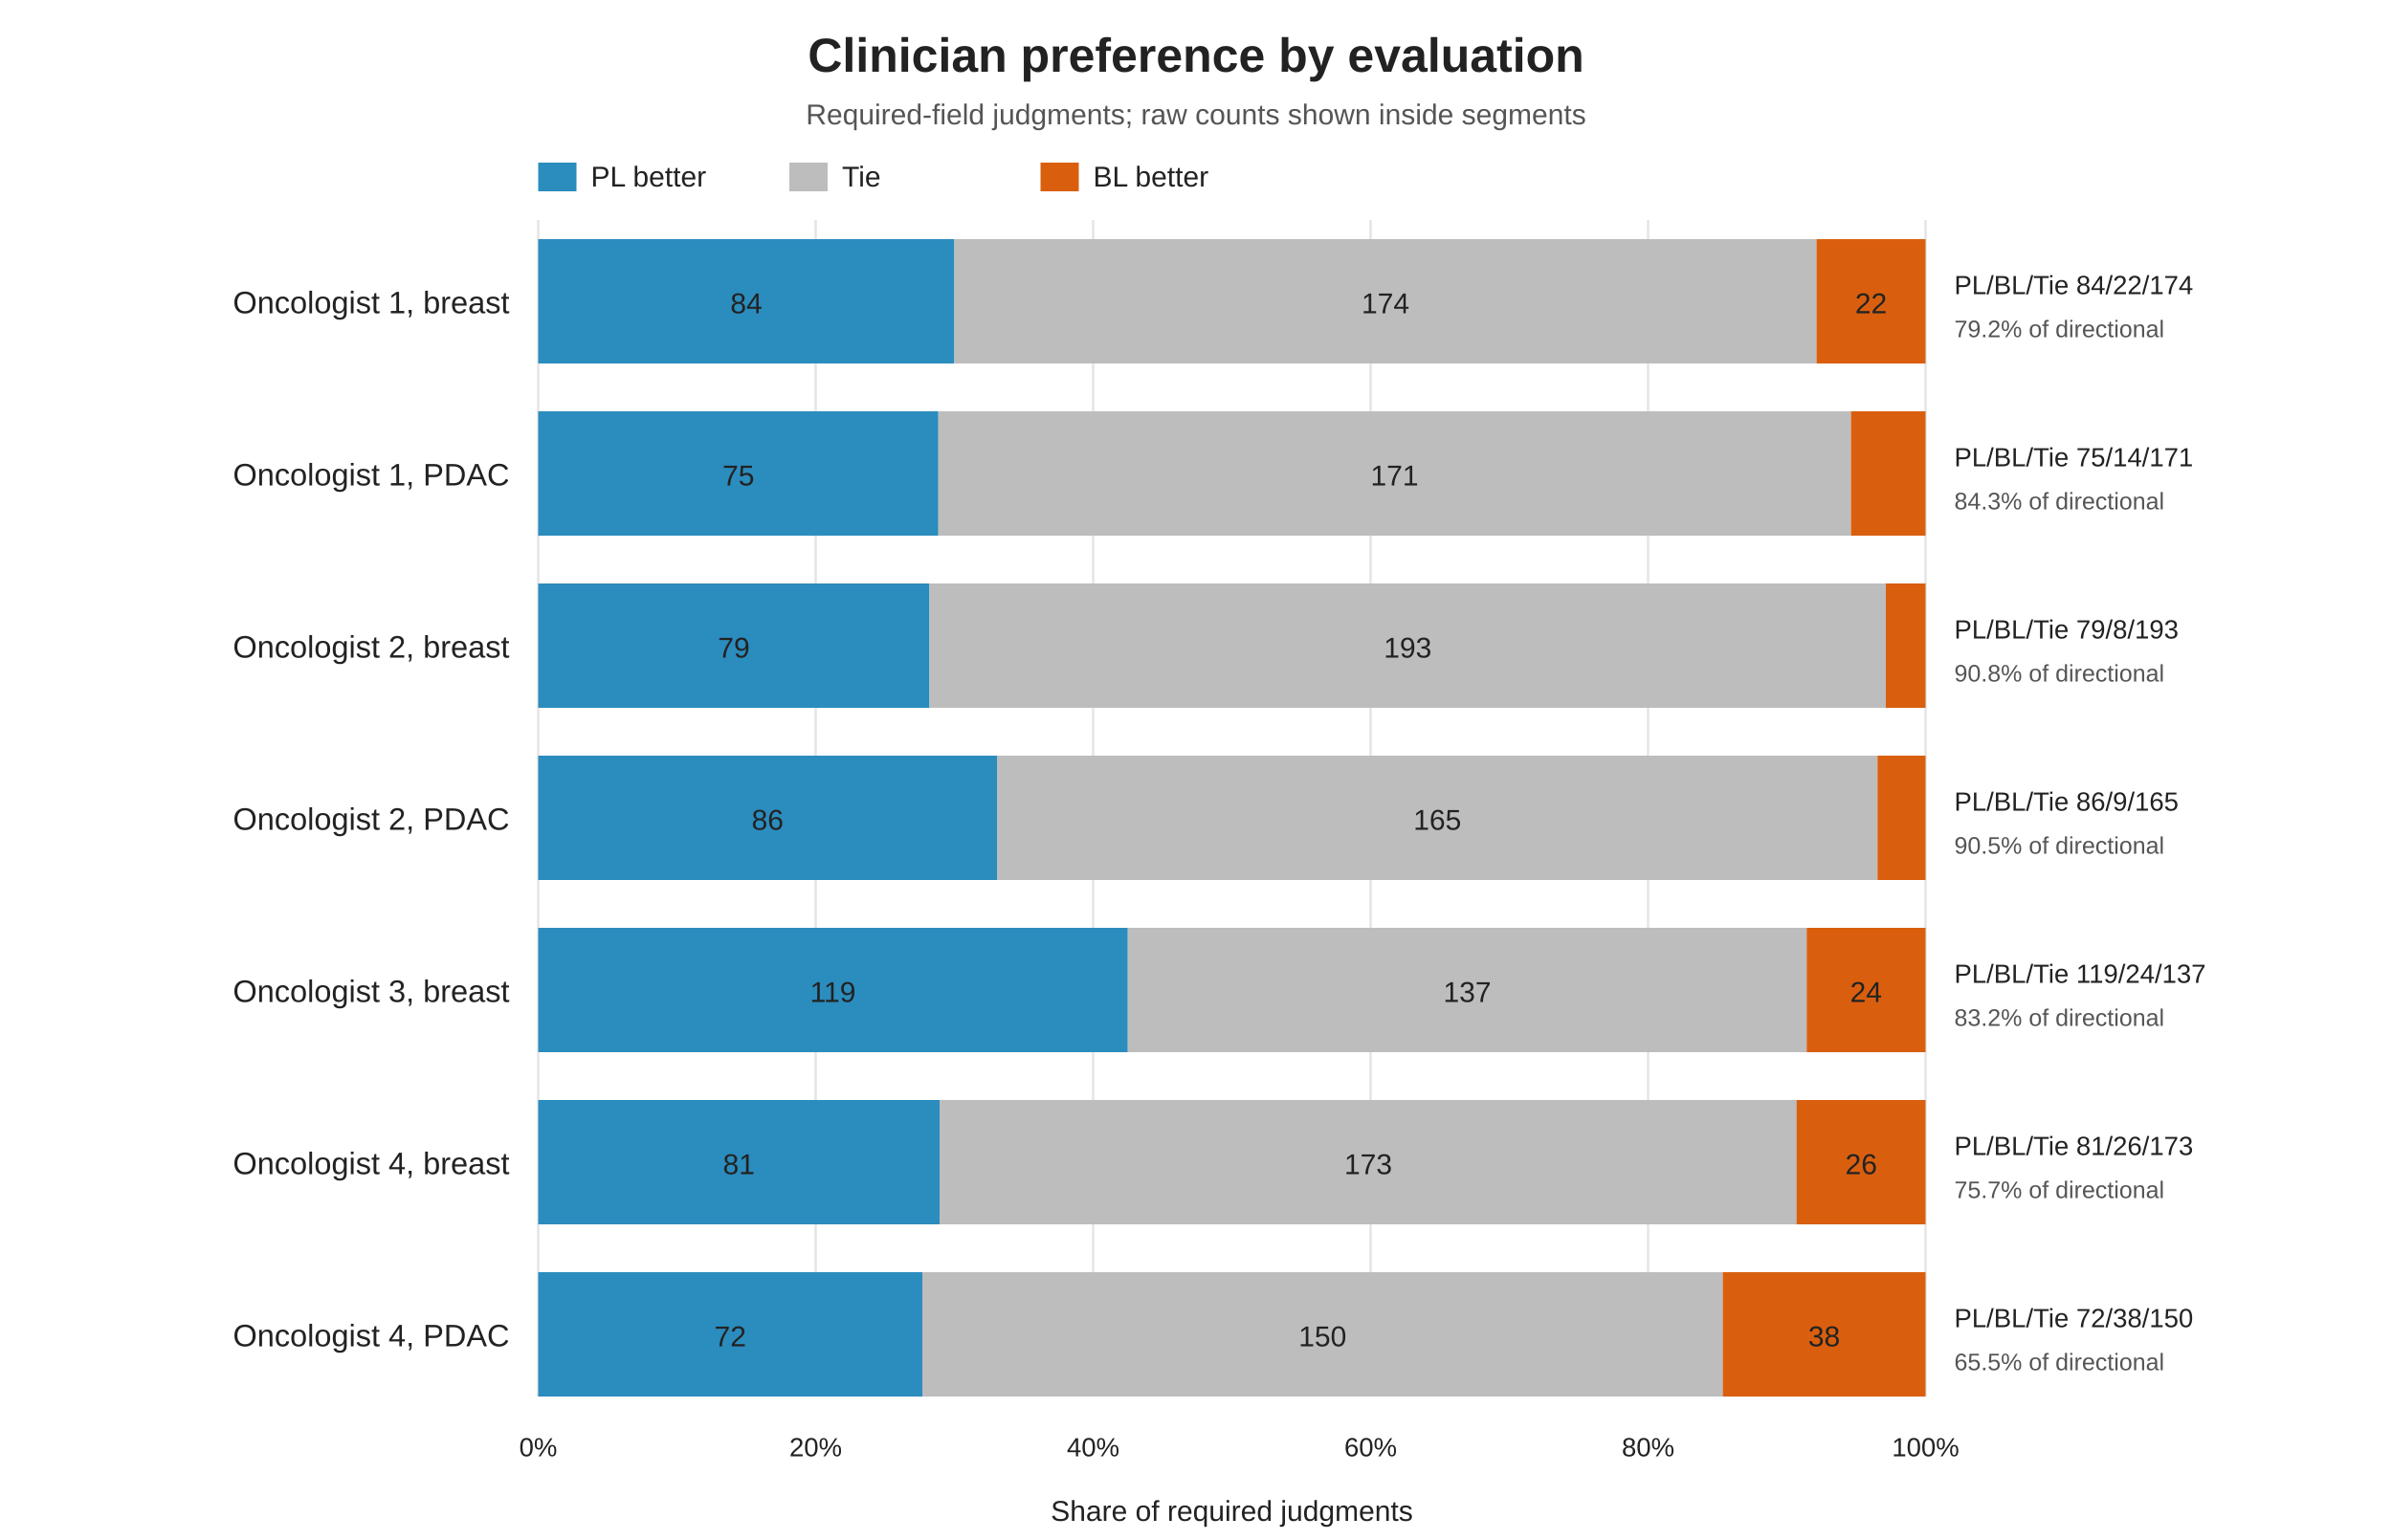
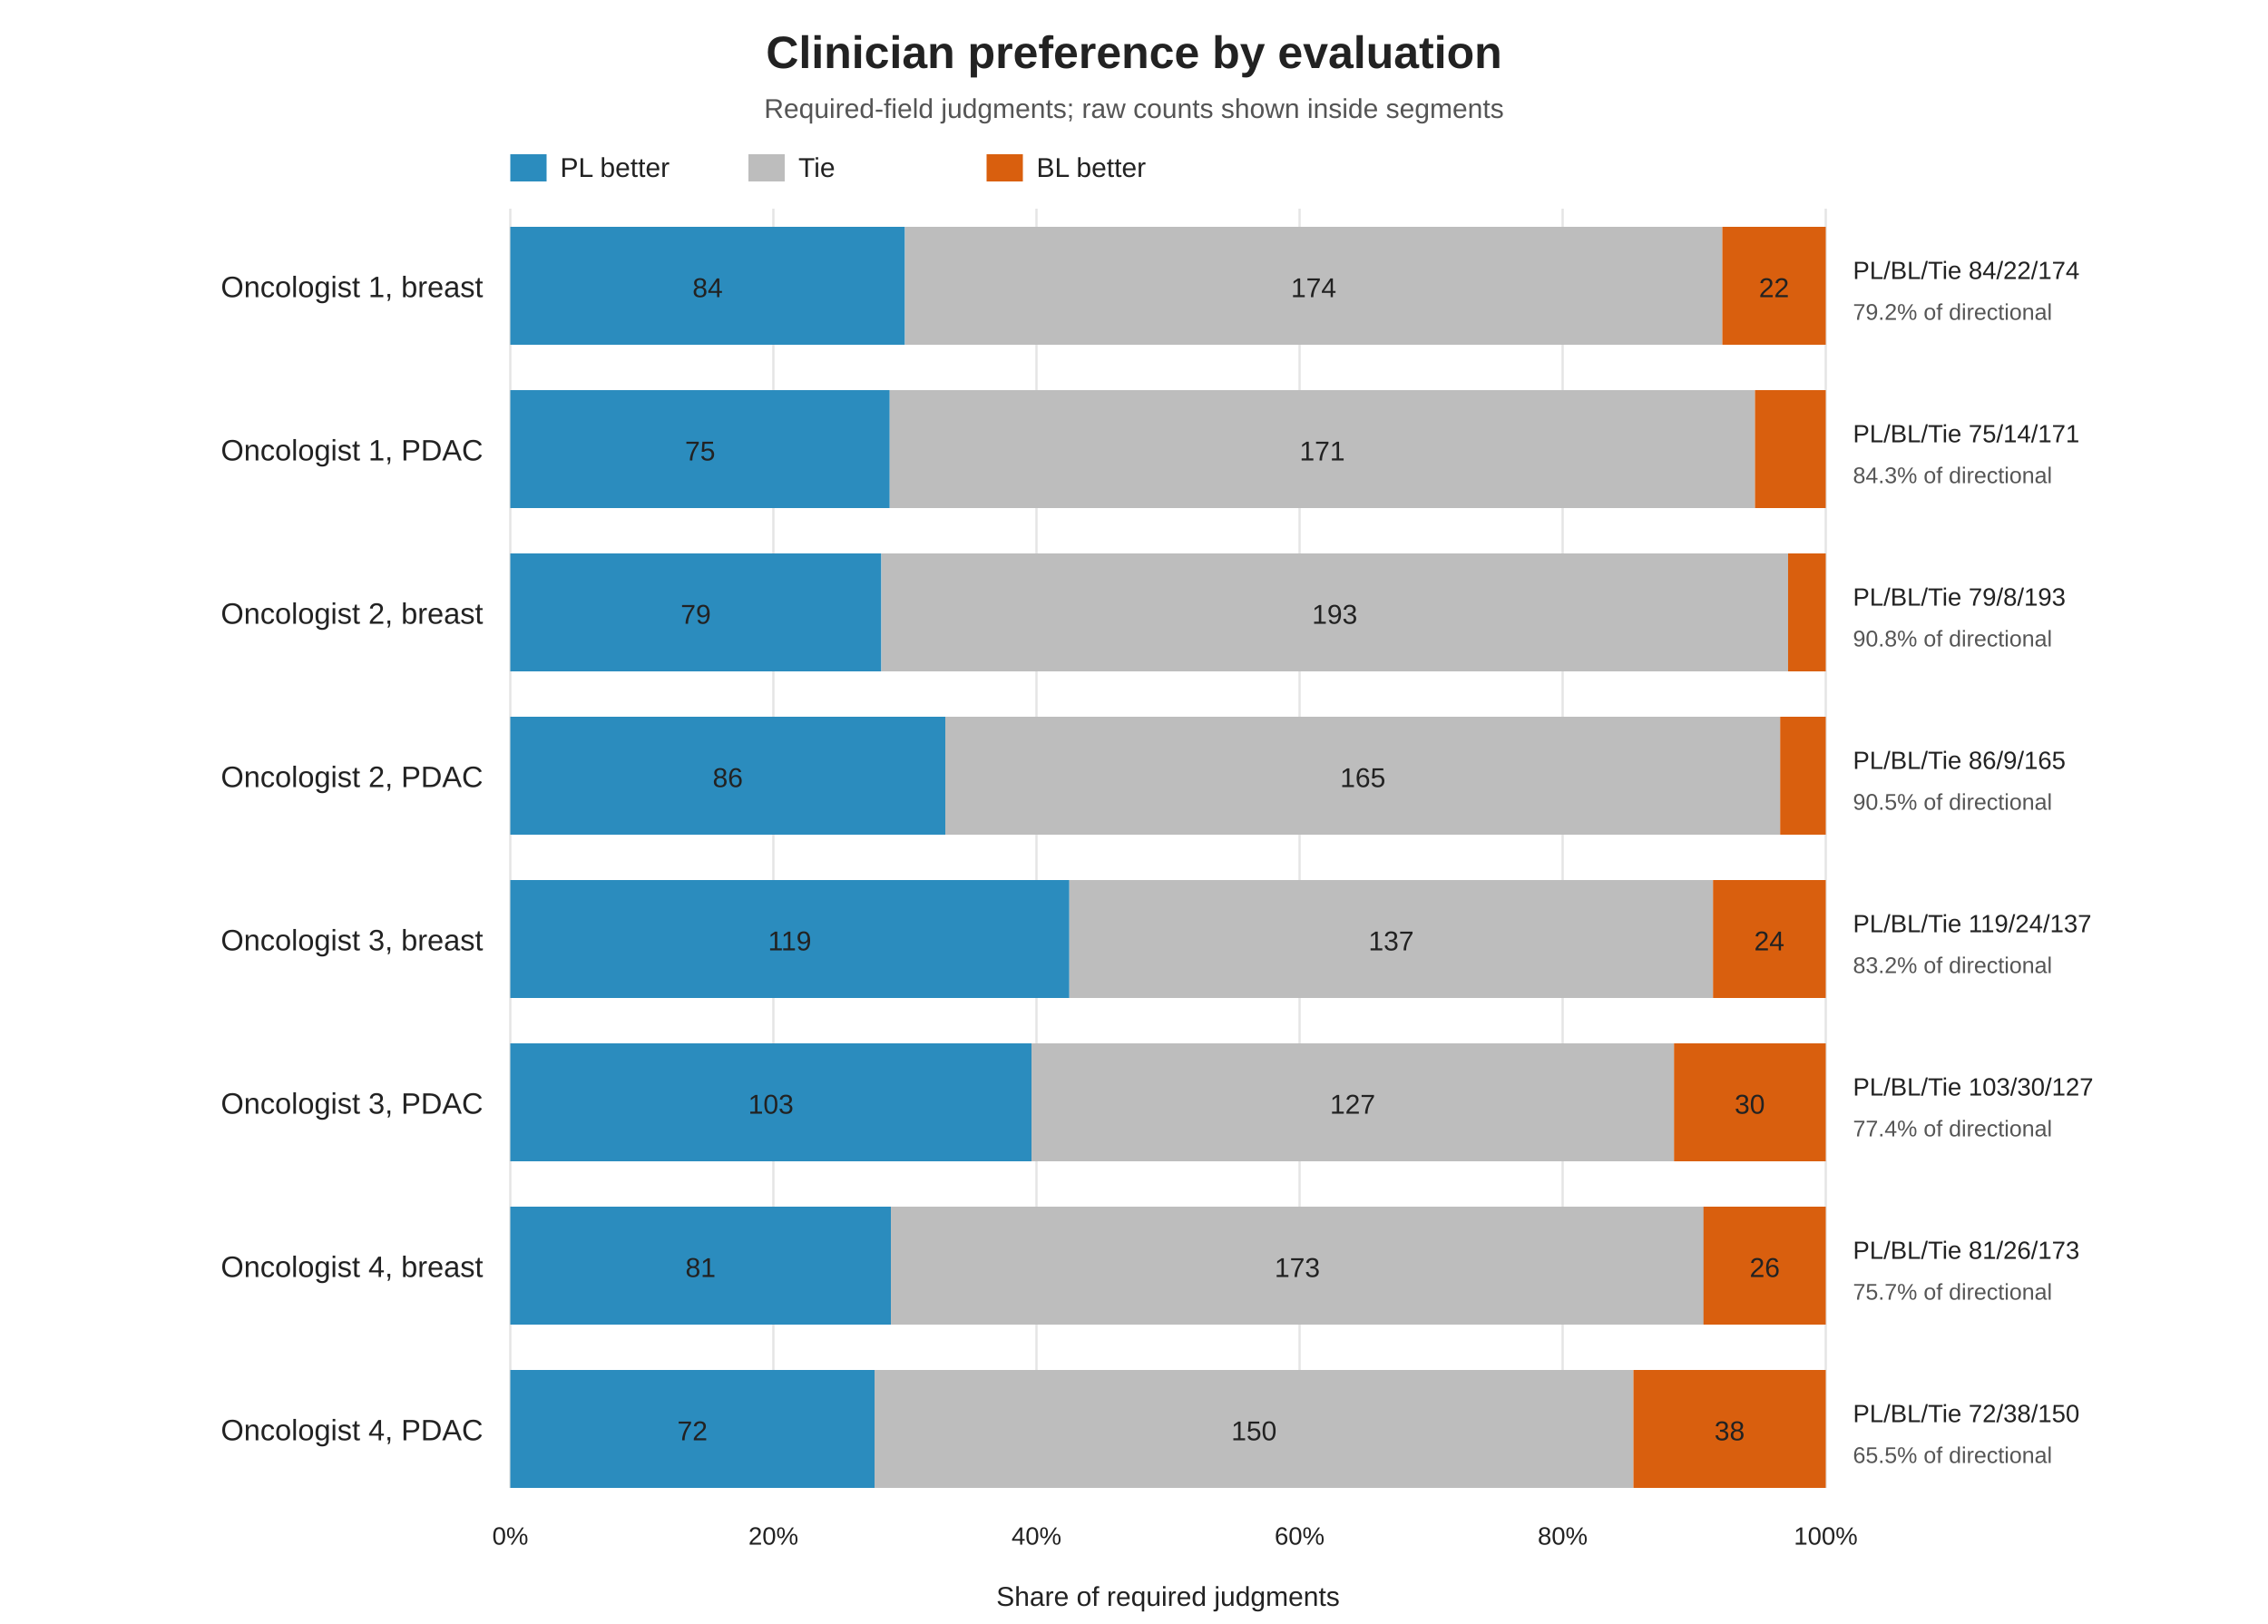
- <svg xmlns="http://www.w3.org/2000/svg" width="1000" height="644" viewBox="0 0 1000 644">
+ <svg xmlns="http://www.w3.org/2000/svg" width="1000" height="716" viewBox="0 0 1000 716">
  <rect width="100%" height="100%" fill="white" />
  <g font-family="Arial, Helvetica, sans-serif" fill="#222222">
    <text x="500.0" y="30" text-anchor="middle" font-size="20" font-weight="700">Clinician preference by evaluation</text>
    <text x="500.0" y="52" text-anchor="middle" font-size="12" fill="#555555">Required-field judgments; raw counts shown inside segments</text>
    <rect x="225" y="68" width="16" height="12" fill="#2B8CBE" />
    <text x="247" y="78" font-size="12">PL better</text>
    <rect x="330" y="68" width="16" height="12" fill="#BDBDBD" />
    <text x="352" y="78" font-size="12">Tie</text>
    <rect x="435" y="68" width="16" height="12" fill="#D95F0E" />
    <text x="457" y="78" font-size="12">BL better</text>
-     <line x1="225.0" y1="92" x2="225.0" y2="584" stroke="#E5E5E5" />
-     <text x="225.0" y="609" text-anchor="middle" font-size="11">0%</text>
-     <line x1="341.0" y1="92" x2="341.0" y2="584" stroke="#E5E5E5" />
-     <text x="341.0" y="609" text-anchor="middle" font-size="11">20%</text>
-     <line x1="457.0" y1="92" x2="457.0" y2="584" stroke="#E5E5E5" />
-     <text x="457.0" y="609" text-anchor="middle" font-size="11">40%</text>
-     <line x1="573.0" y1="92" x2="573.0" y2="584" stroke="#E5E5E5" />
-     <text x="573.0" y="609" text-anchor="middle" font-size="11">60%</text>
-     <line x1="689.0" y1="92" x2="689.0" y2="584" stroke="#E5E5E5" />
-     <text x="689.0" y="609" text-anchor="middle" font-size="11">80%</text>
-     <line x1="805.0" y1="92" x2="805.0" y2="584" stroke="#E5E5E5" />
-     <text x="805.0" y="609" text-anchor="middle" font-size="11">100%</text>
+     <line x1="225.0" y1="92" x2="225.0" y2="656" stroke="#E5E5E5" />
+     <text x="225.0" y="681" text-anchor="middle" font-size="11">0%</text>
+     <line x1="341.0" y1="92" x2="341.0" y2="656" stroke="#E5E5E5" />
+     <text x="341.0" y="681" text-anchor="middle" font-size="11">20%</text>
+     <line x1="457.0" y1="92" x2="457.0" y2="656" stroke="#E5E5E5" />
+     <text x="457.0" y="681" text-anchor="middle" font-size="11">40%</text>
+     <line x1="573.0" y1="92" x2="573.0" y2="656" stroke="#E5E5E5" />
+     <text x="573.0" y="681" text-anchor="middle" font-size="11">60%</text>
+     <line x1="689.0" y1="92" x2="689.0" y2="656" stroke="#E5E5E5" />
+     <text x="689.0" y="681" text-anchor="middle" font-size="11">80%</text>
+     <line x1="805.0" y1="92" x2="805.0" y2="656" stroke="#E5E5E5" />
+     <text x="805.0" y="681" text-anchor="middle" font-size="11">100%</text>
    <text x="213" y="131" text-anchor="end" font-size="13">Oncologist 1, breast</text>
    <rect x="225.0" y="100" width="174.0" height="52" fill="#2B8CBE" />
    <text x="312.0" y="131" text-anchor="middle" font-size="12" fill="#222222">84</text>
    <rect x="399.0" y="100" width="360.4" height="52" fill="#BDBDBD" />
    <text x="579.2" y="131" text-anchor="middle" font-size="12" fill="#222222">174</text>
    <rect x="759.4" y="100" width="45.6" height="52" fill="#D95F0E" />
    <text x="782.2" y="131" text-anchor="middle" font-size="12" fill="#222222">22</text>
    <text x="817" y="123" font-size="11">PL/BL/Tie 84/22/174</text>
    <text x="817" y="141" font-size="10" fill="#555555">79.2% of directional</text>
    <text x="213" y="203" text-anchor="end" font-size="13">Oncologist 1, PDAC</text>
    <rect x="225.0" y="172" width="167.3" height="52" fill="#2B8CBE" />
    <text x="308.7" y="203" text-anchor="middle" font-size="12" fill="#222222">75</text>
    <rect x="392.3" y="172" width="381.5" height="52" fill="#BDBDBD" />
    <text x="583.0" y="203" text-anchor="middle" font-size="12" fill="#222222">171</text>
    <rect x="773.8" y="172" width="31.2" height="52" fill="#D95F0E" />
    <text x="817" y="195" font-size="11">PL/BL/Tie 75/14/171</text>
    <text x="817" y="213" font-size="10" fill="#555555">84.3% of directional</text>
    <text x="213" y="275" text-anchor="end" font-size="13">Oncologist 2, breast</text>
    <rect x="225.0" y="244" width="163.6" height="52" fill="#2B8CBE" />
    <text x="306.8" y="275" text-anchor="middle" font-size="12" fill="#222222">79</text>
    <rect x="388.6" y="244" width="399.8" height="52" fill="#BDBDBD" />
    <text x="588.5" y="275" text-anchor="middle" font-size="12" fill="#222222">193</text>
    <rect x="788.4" y="244" width="16.6" height="52" fill="#D95F0E" />
    <text x="817" y="267" font-size="11">PL/BL/Tie 79/8/193</text>
    <text x="817" y="285" font-size="10" fill="#555555">90.8% of directional</text>
    <text x="213" y="347" text-anchor="end" font-size="13">Oncologist 2, PDAC</text>
    <rect x="225.0" y="316" width="191.8" height="52" fill="#2B8CBE" />
    <text x="320.9" y="347" text-anchor="middle" font-size="12" fill="#222222">86</text>
    <rect x="416.8" y="316" width="368.1" height="52" fill="#BDBDBD" />
    <text x="600.9" y="347" text-anchor="middle" font-size="12" fill="#222222">165</text>
    <rect x="784.9" y="316" width="20.1" height="52" fill="#D95F0E" />
    <text x="817" y="339" font-size="11">PL/BL/Tie 86/9/165</text>
    <text x="817" y="357" font-size="10" fill="#555555">90.5% of directional</text>
    <text x="213" y="419" text-anchor="end" font-size="13">Oncologist 3, breast</text>
    <rect x="225.0" y="388" width="246.5" height="52" fill="#2B8CBE" />
    <text x="348.2" y="419" text-anchor="middle" font-size="12" fill="#222222">119</text>
    <rect x="471.5" y="388" width="283.8" height="52" fill="#BDBDBD" />
    <text x="613.4" y="419" text-anchor="middle" font-size="12" fill="#222222">137</text>
    <rect x="755.3" y="388" width="49.7" height="52" fill="#D95F0E" />
    <text x="780.1" y="419" text-anchor="middle" font-size="12" fill="#222222">24</text>
    <text x="817" y="411" font-size="11">PL/BL/Tie 119/24/137</text>
    <text x="817" y="429" font-size="10" fill="#555555">83.2% of directional</text>
-     <text x="213" y="491" text-anchor="end" font-size="13">Oncologist 4, breast</text>
-     <rect x="225.0" y="460" width="167.8" height="52" fill="#2B8CBE" />
-     <text x="308.9" y="491" text-anchor="middle" font-size="12" fill="#222222">81</text>
-     <rect x="392.8" y="460" width="358.4" height="52" fill="#BDBDBD" />
-     <text x="572.0" y="491" text-anchor="middle" font-size="12" fill="#222222">173</text>
-     <rect x="751.1" y="460" width="53.9" height="52" fill="#D95F0E" />
-     <text x="778.1" y="491" text-anchor="middle" font-size="12" fill="#222222">26</text>
-     <text x="817" y="483" font-size="11">PL/BL/Tie 81/26/173</text>
-     <text x="817" y="501" font-size="10" fill="#555555">75.7% of directional</text>
-     <text x="213" y="563" text-anchor="end" font-size="13">Oncologist 4, PDAC</text>
-     <rect x="225.0" y="532" width="160.6" height="52" fill="#2B8CBE" />
-     <text x="305.3" y="563" text-anchor="middle" font-size="12" fill="#222222">72</text>
-     <rect x="385.6" y="532" width="334.6" height="52" fill="#BDBDBD" />
-     <text x="552.9" y="563" text-anchor="middle" font-size="12" fill="#222222">150</text>
-     <rect x="720.2" y="532" width="84.8" height="52" fill="#D95F0E" />
-     <text x="762.6" y="563" text-anchor="middle" font-size="12" fill="#222222">38</text>
-     <text x="817" y="555" font-size="11">PL/BL/Tie 72/38/150</text>
-     <text x="817" y="573" font-size="10" fill="#555555">65.5% of directional</text>
-     <text x="515.0" y="636" text-anchor="middle" font-size="12">Share of required judgments</text>
+     <text x="213" y="491" text-anchor="end" font-size="13">Oncologist 3, PDAC</text>
+     <rect x="225.0" y="460" width="229.8" height="52" fill="#2B8CBE" />
+     <text x="339.9" y="491" text-anchor="middle" font-size="12" fill="#222222">103</text>
+     <rect x="454.8" y="460" width="283.3" height="52" fill="#BDBDBD" />
+     <text x="596.4" y="491" text-anchor="middle" font-size="12" fill="#222222">127</text>
+     <rect x="738.1" y="460" width="66.9" height="52" fill="#D95F0E" />
+     <text x="771.5" y="491" text-anchor="middle" font-size="12" fill="#222222">30</text>
+     <text x="817" y="483" font-size="11">PL/BL/Tie 103/30/127</text>
+     <text x="817" y="501" font-size="10" fill="#555555">77.4% of directional</text>
+     <text x="213" y="563" text-anchor="end" font-size="13">Oncologist 4, breast</text>
+     <rect x="225.0" y="532" width="167.8" height="52" fill="#2B8CBE" />
+     <text x="308.9" y="563" text-anchor="middle" font-size="12" fill="#222222">81</text>
+     <rect x="392.8" y="532" width="358.4" height="52" fill="#BDBDBD" />
+     <text x="572.0" y="563" text-anchor="middle" font-size="12" fill="#222222">173</text>
+     <rect x="751.1" y="532" width="53.9" height="52" fill="#D95F0E" />
+     <text x="778.1" y="563" text-anchor="middle" font-size="12" fill="#222222">26</text>
+     <text x="817" y="555" font-size="11">PL/BL/Tie 81/26/173</text>
+     <text x="817" y="573" font-size="10" fill="#555555">75.7% of directional</text>
+     <text x="213" y="635" text-anchor="end" font-size="13">Oncologist 4, PDAC</text>
+     <rect x="225.0" y="604" width="160.6" height="52" fill="#2B8CBE" />
+     <text x="305.3" y="635" text-anchor="middle" font-size="12" fill="#222222">72</text>
+     <rect x="385.6" y="604" width="334.6" height="52" fill="#BDBDBD" />
+     <text x="552.9" y="635" text-anchor="middle" font-size="12" fill="#222222">150</text>
+     <rect x="720.2" y="604" width="84.8" height="52" fill="#D95F0E" />
+     <text x="762.6" y="635" text-anchor="middle" font-size="12" fill="#222222">38</text>
+     <text x="817" y="627" font-size="11">PL/BL/Tie 72/38/150</text>
+     <text x="817" y="645" font-size="10" fill="#555555">65.5% of directional</text>
+     <text x="515.0" y="708" text-anchor="middle" font-size="12">Share of required judgments</text>
  </g>
</svg>
